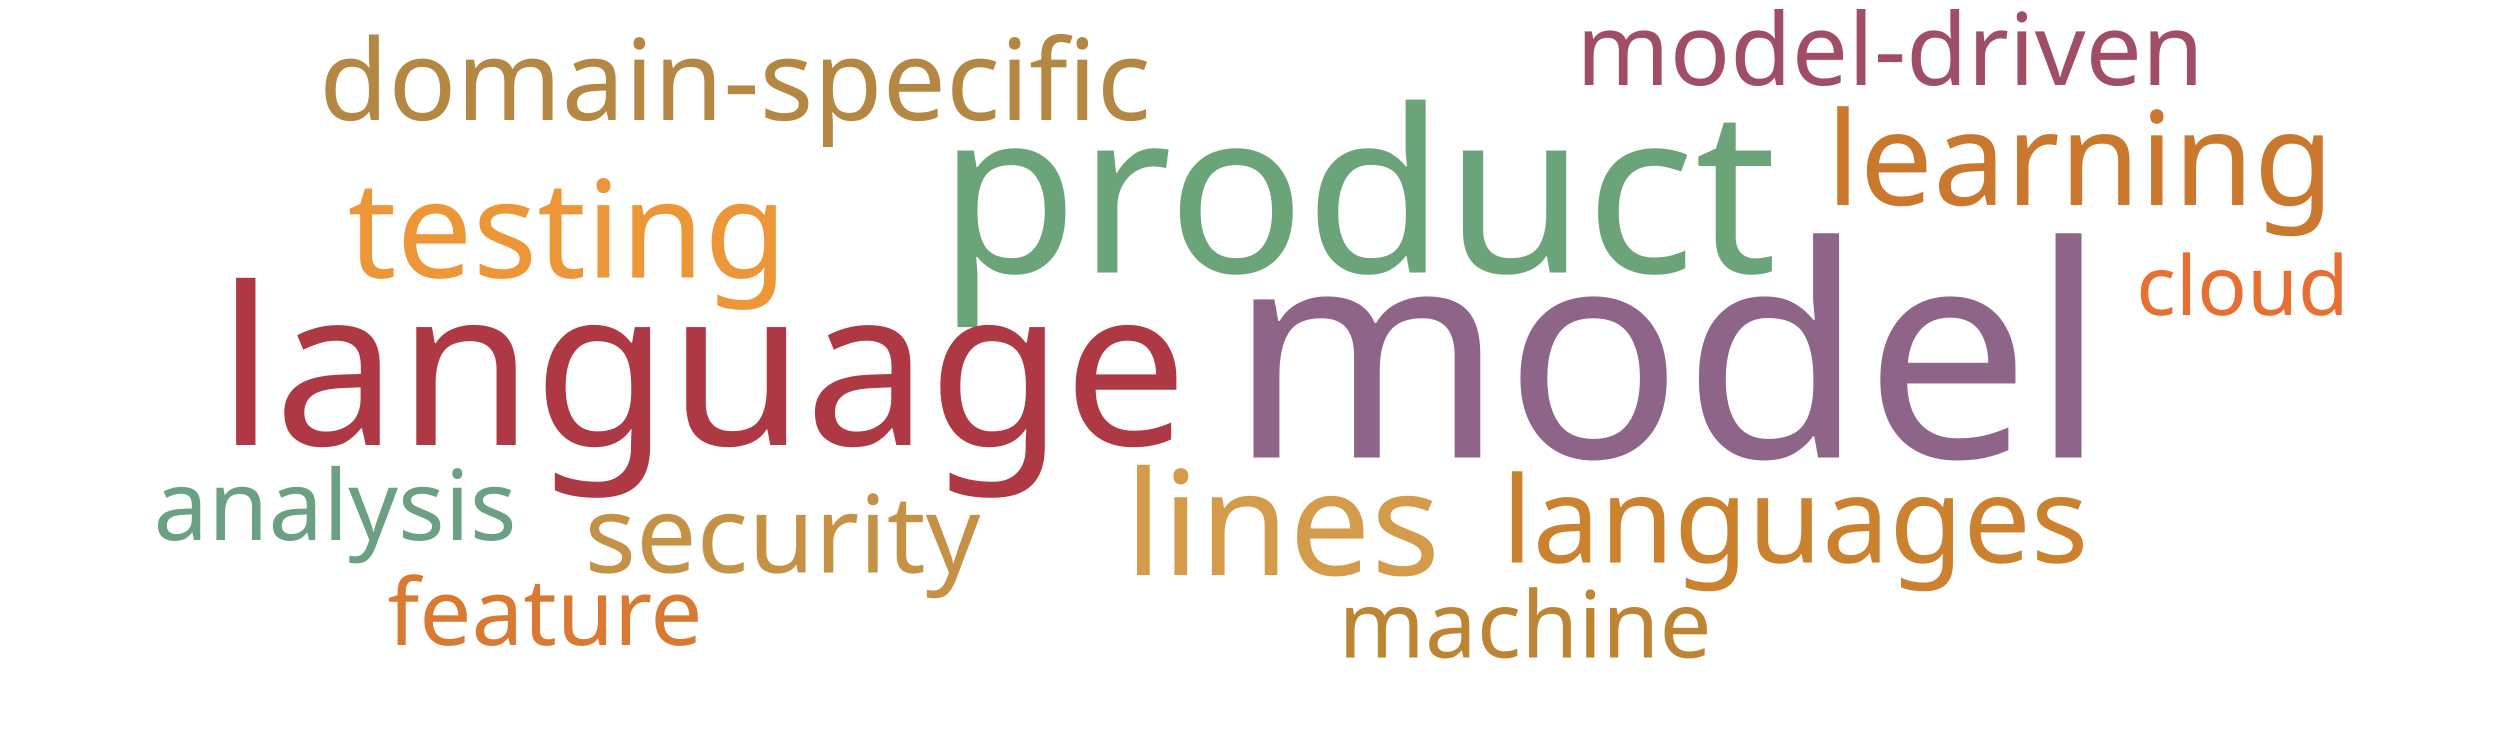
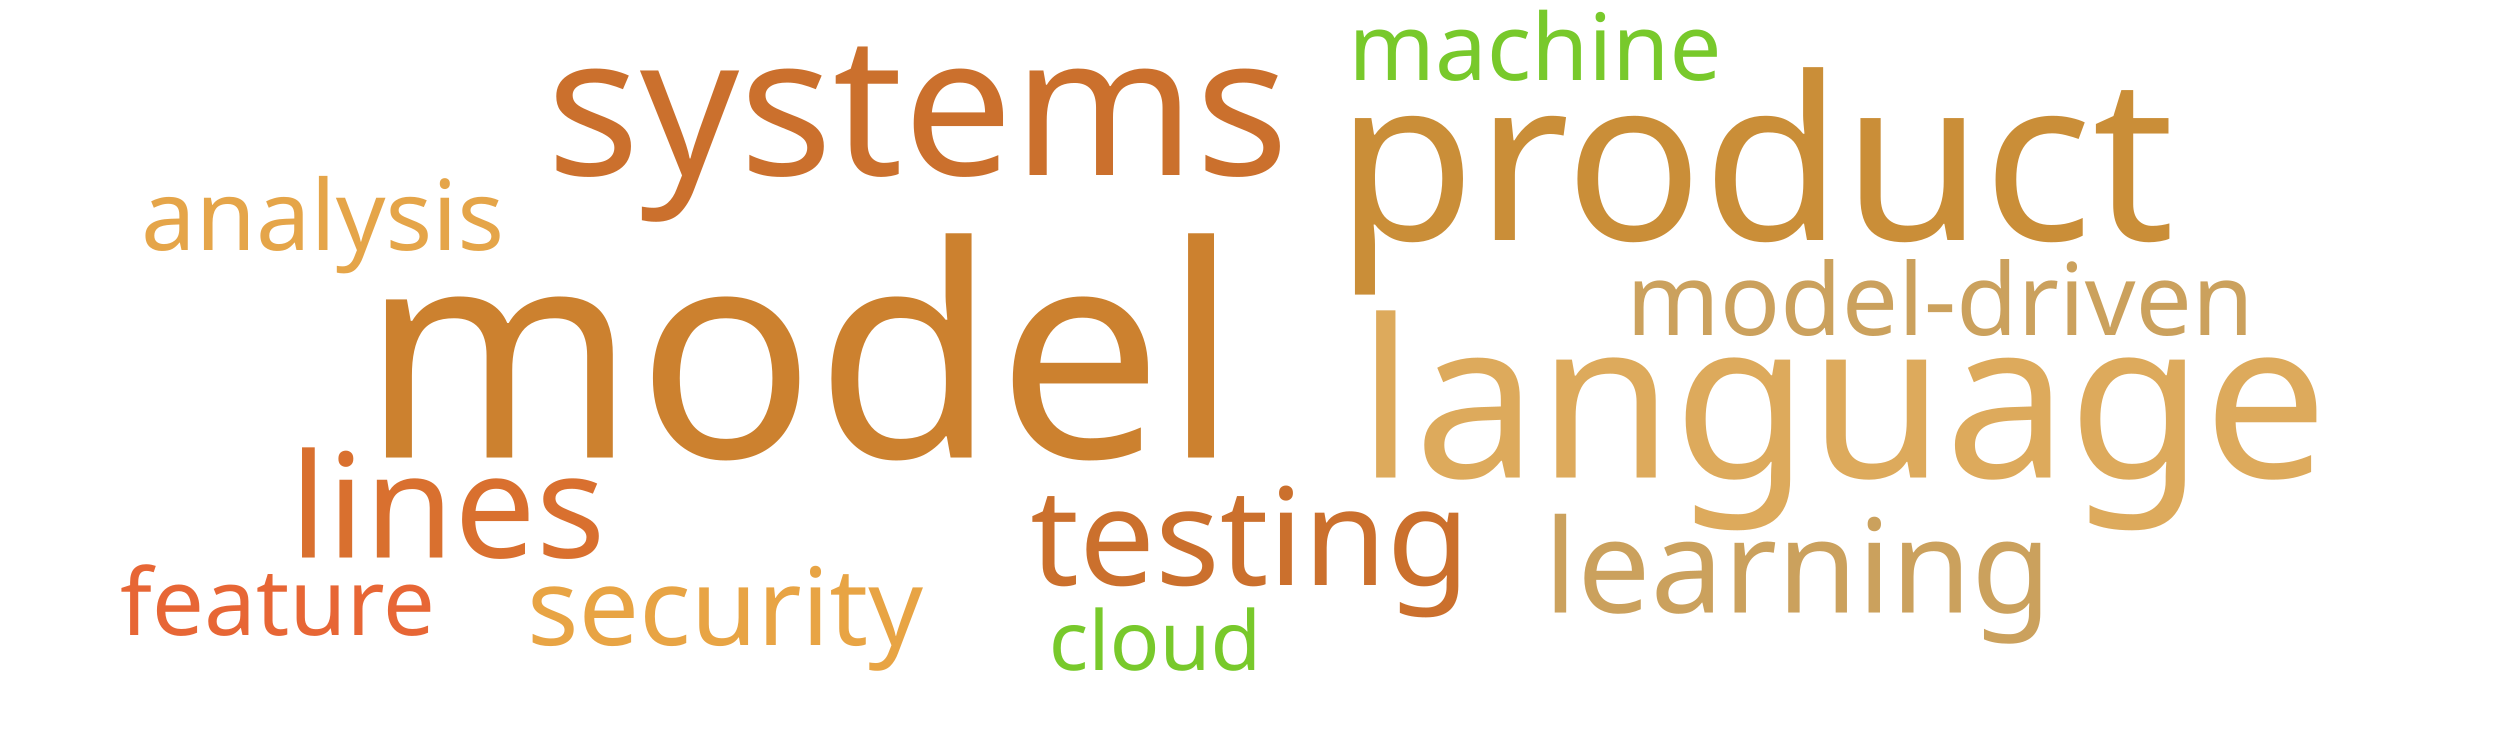
<svg xmlns="http://www.w3.org/2000/svg" width="1000" height="300">
  <g transform="translate(500, 150)">
-     <text text-anchor="middle" style="font-family: Impact; font-size: 118px; fill: #8e6488" transform="translate(167,33)rotate(0)">model</text>
-     <text text-anchor="middle" style="font-family: Impact; font-size: 91px; fill: #6ca47a" transform="translate(43,-41)rotate(0)">product</text>
-     <text text-anchor="middle" style="font-family: Impact; font-size: 88px; fill: #af3845" transform="translate(-219,28)rotate(0)">language</text>
-     <text text-anchor="middle" style="font-family: Impact; font-size: 58px; fill: #d49c4a" transform="translate(13,80)rotate(0)">lines</text>
-     <text text-anchor="middle" style="font-family: Impact; font-size: 54px; fill: #ec9637" transform="translate(-273,-39)rotate(0)">testing</text>
-     <text text-anchor="middle" style="font-family: Impact; font-size: 52px; fill: #cb782f" transform="translate(332,-68)rotate(0)">learning</text>
-     <text text-anchor="middle" style="font-family: Impact; font-size: 48px; fill: #cc812f" transform="translate(218,75)rotate(0)">languages</text>
-     <text text-anchor="middle" style="font-family: Impact; font-size: 45px; fill: #b48742" transform="translate(-206,-102)rotate(0)">domain-specific</text>
-     <text text-anchor="middle" style="font-family: Impact; font-size: 43px; fill: #c59145" transform="translate(-187,79)rotate(0)">security</text>
-     <text text-anchor="middle" style="font-family: Impact; font-size: 40px; fill: #9f4e66" transform="translate(256,-116)rotate(0)">model-driven</text>
-     <text text-anchor="middle" style="font-family: Impact; font-size: 39px; fill: #6ba083" transform="translate(-366,66)rotate(0)">analysis</text>
-     <text text-anchor="middle" style="font-family: Impact; font-size: 37px; fill: #bc8433" transform="translate(110,113)rotate(0)">machine</text>
-     <text text-anchor="middle" style="font-family: Impact; font-size: 37px; fill: #da7931" transform="translate(-282,108)rotate(0)">feature</text>
-     <text text-anchor="middle" style="font-family: Impact; font-size: 33px; fill: #e76f31" transform="translate(397,-24)rotate(0)">cloud</text>
+     <text text-anchor="middle" style="font-family: Impact; font-size: 118px; fill: #cc812f" transform="translate(-180,33)rotate(0)">model</text>
+     <text text-anchor="middle" style="font-family: Impact; font-size: 91px; fill: #ca8e38" transform="translate(202,-54)rotate(0)">product</text>
+     <text text-anchor="middle" style="font-family: Impact; font-size: 88px; fill: #ddaa5c" transform="translate(237,41)rotate(0)">language</text>
+     <text text-anchor="middle" style="font-family: Impact; font-size: 78px; fill: #cb702d" transform="translate(-133,-80)rotate(0)">systems</text>
+     <text text-anchor="middle" style="font-family: Impact; font-size: 58px; fill: #d9702f" transform="translate(-321,73)rotate(0)">lines</text>
+     <text text-anchor="middle" style="font-family: Impact; font-size: 54px; fill: #cb702d" transform="translate(0,84)rotate(0)">testing</text>
+     <text text-anchor="middle" style="font-family: Impact; font-size: 52px; fill: #cba15d" transform="translate(219,95)rotate(0)">learning</text>
+     <text text-anchor="middle" style="font-family: Impact; font-size: 43px; fill: #e8a444" transform="translate(-210,108)rotate(0)">security</text>
+     <text text-anchor="middle" style="font-family: Impact; font-size: 40px; fill: #cba15d" transform="translate(276,-16)rotate(0)">model-driven</text>
+     <text text-anchor="middle" style="font-family: Impact; font-size: 39px; fill: #e5a549" transform="translate(-371,-50)rotate(0)">analysis</text>
+     <text text-anchor="middle" style="font-family: Impact; font-size: 37px; fill: #78c92b" transform="translate(114,-118)rotate(0)">machine</text>
+     <text text-anchor="middle" style="font-family: Impact; font-size: 37px; fill: #e76635" transform="translate(-389,104)rotate(0)">feature</text>
+     <text text-anchor="middle" style="font-family: Impact; font-size: 33px; fill: #78c92b" transform="translate(-38,118)rotate(0)">cloud</text>
  </g>
</svg>
